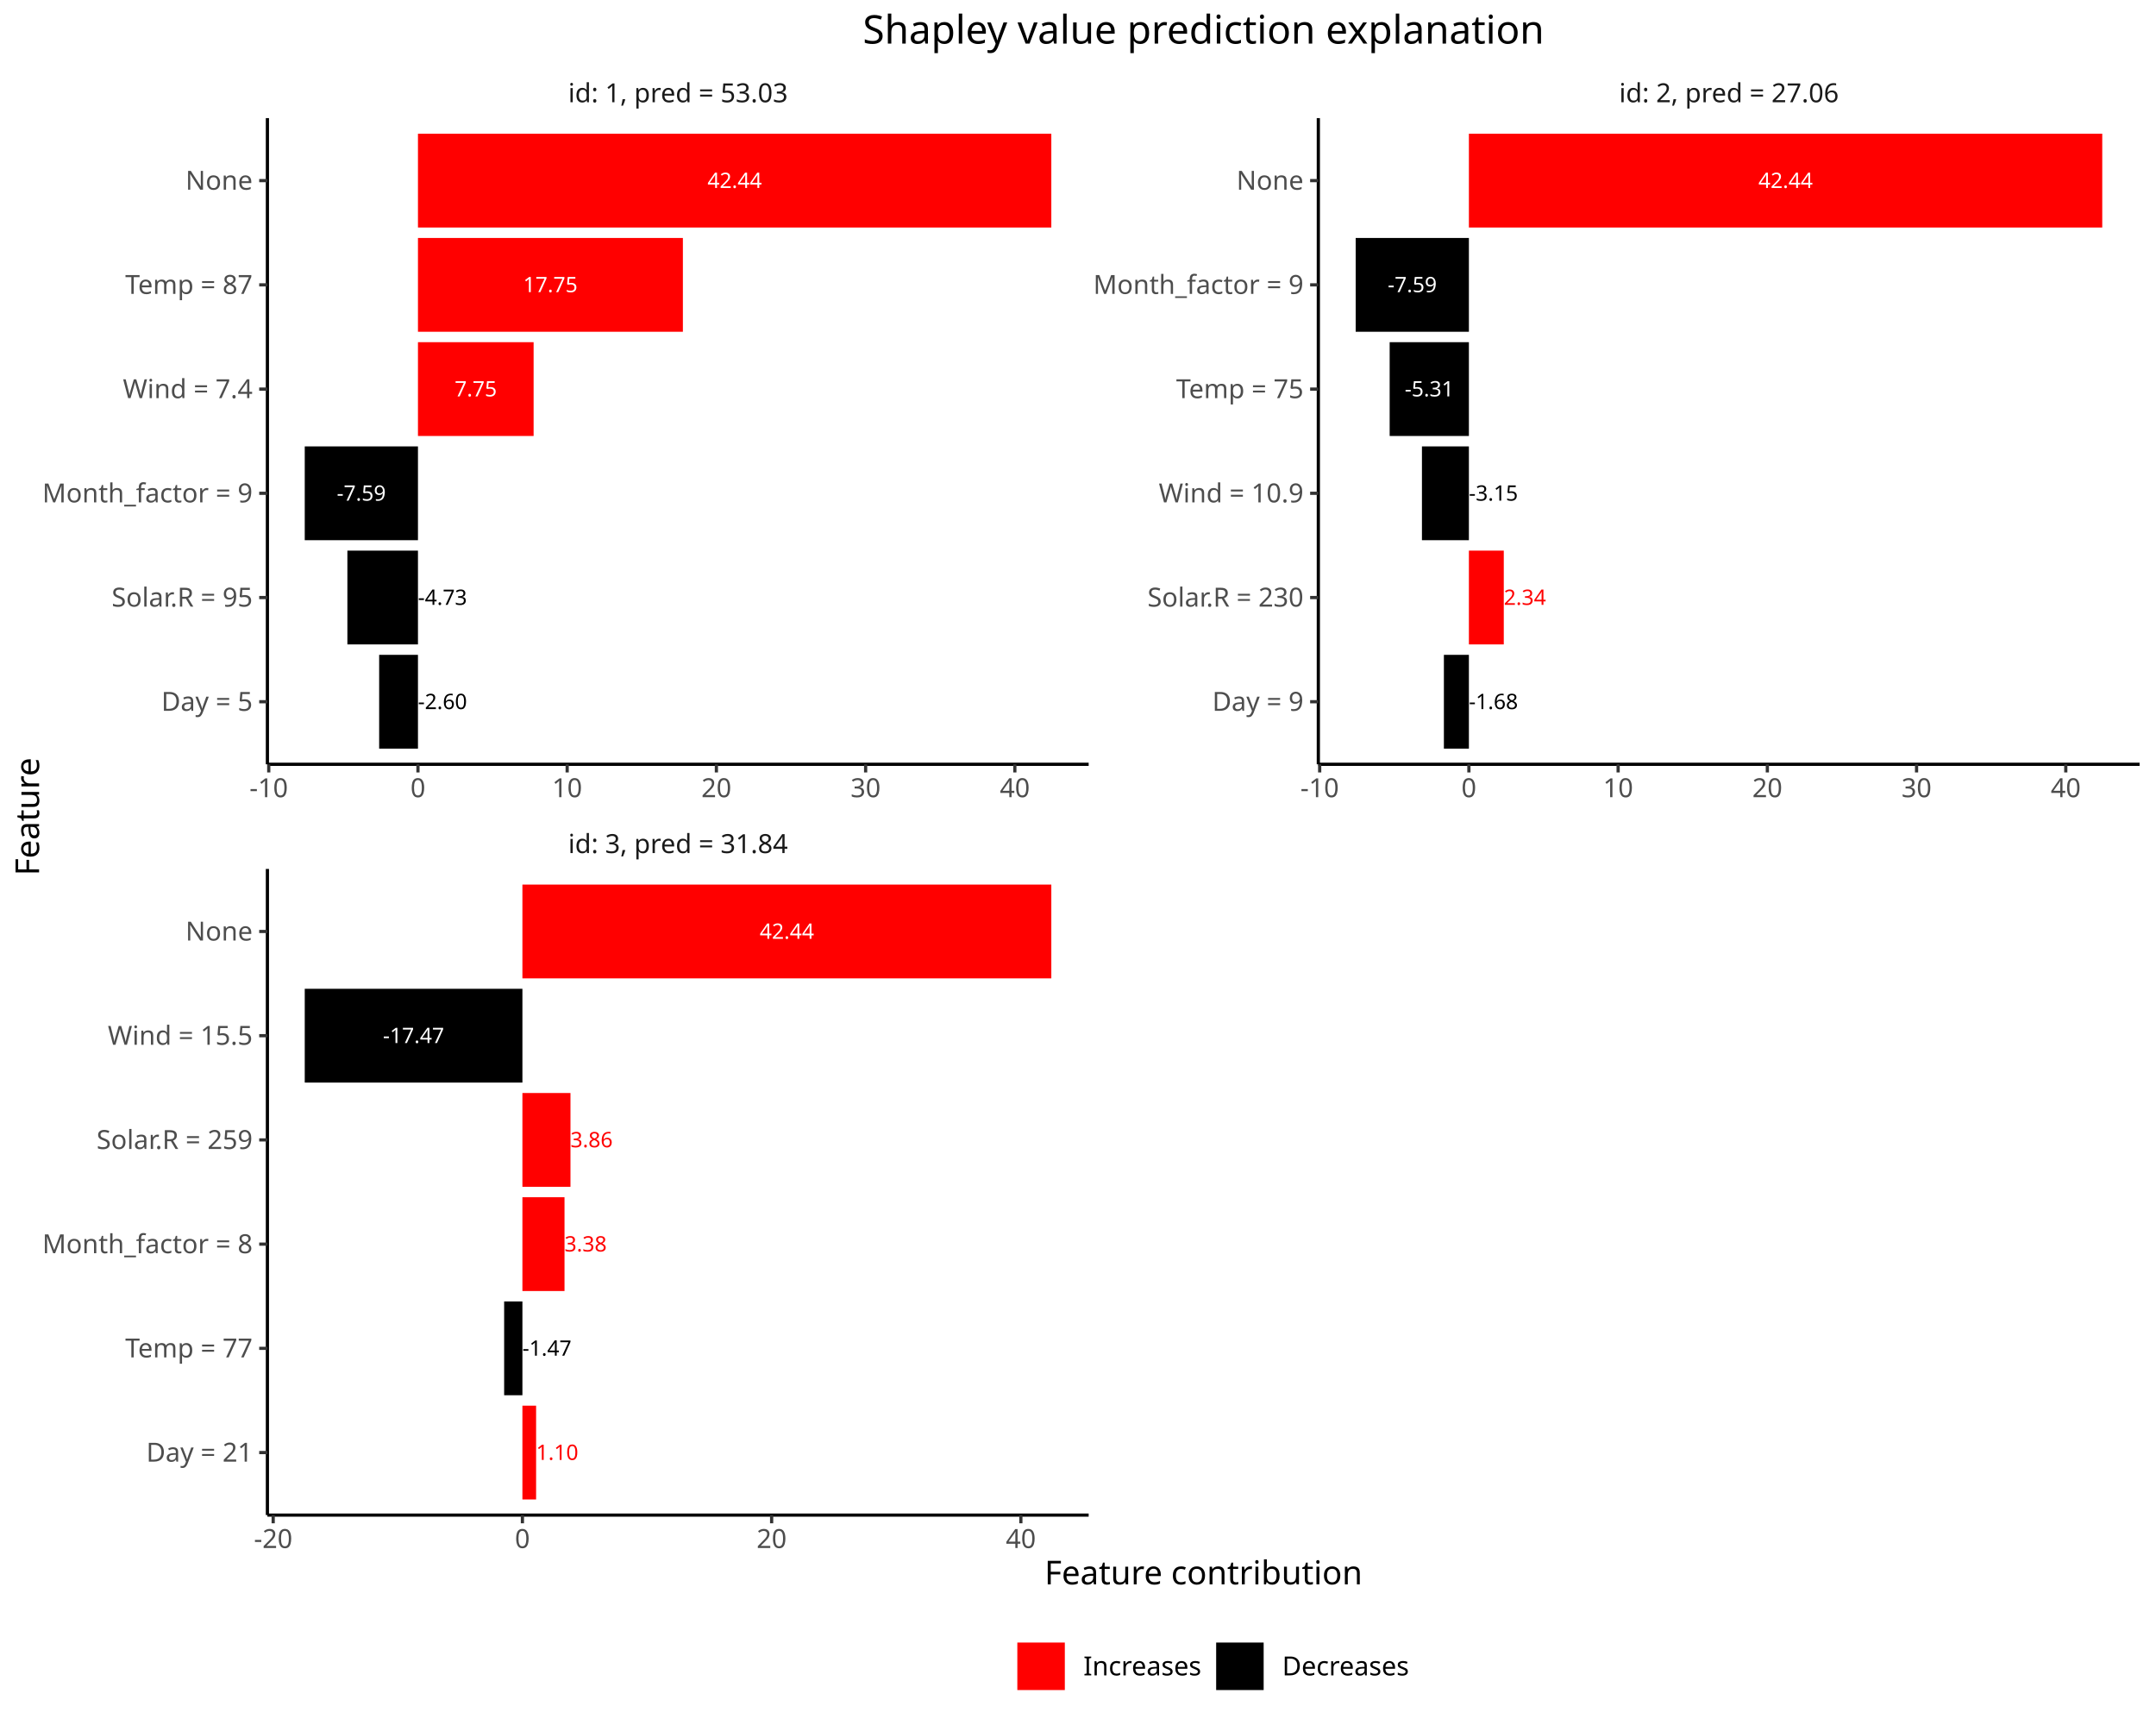
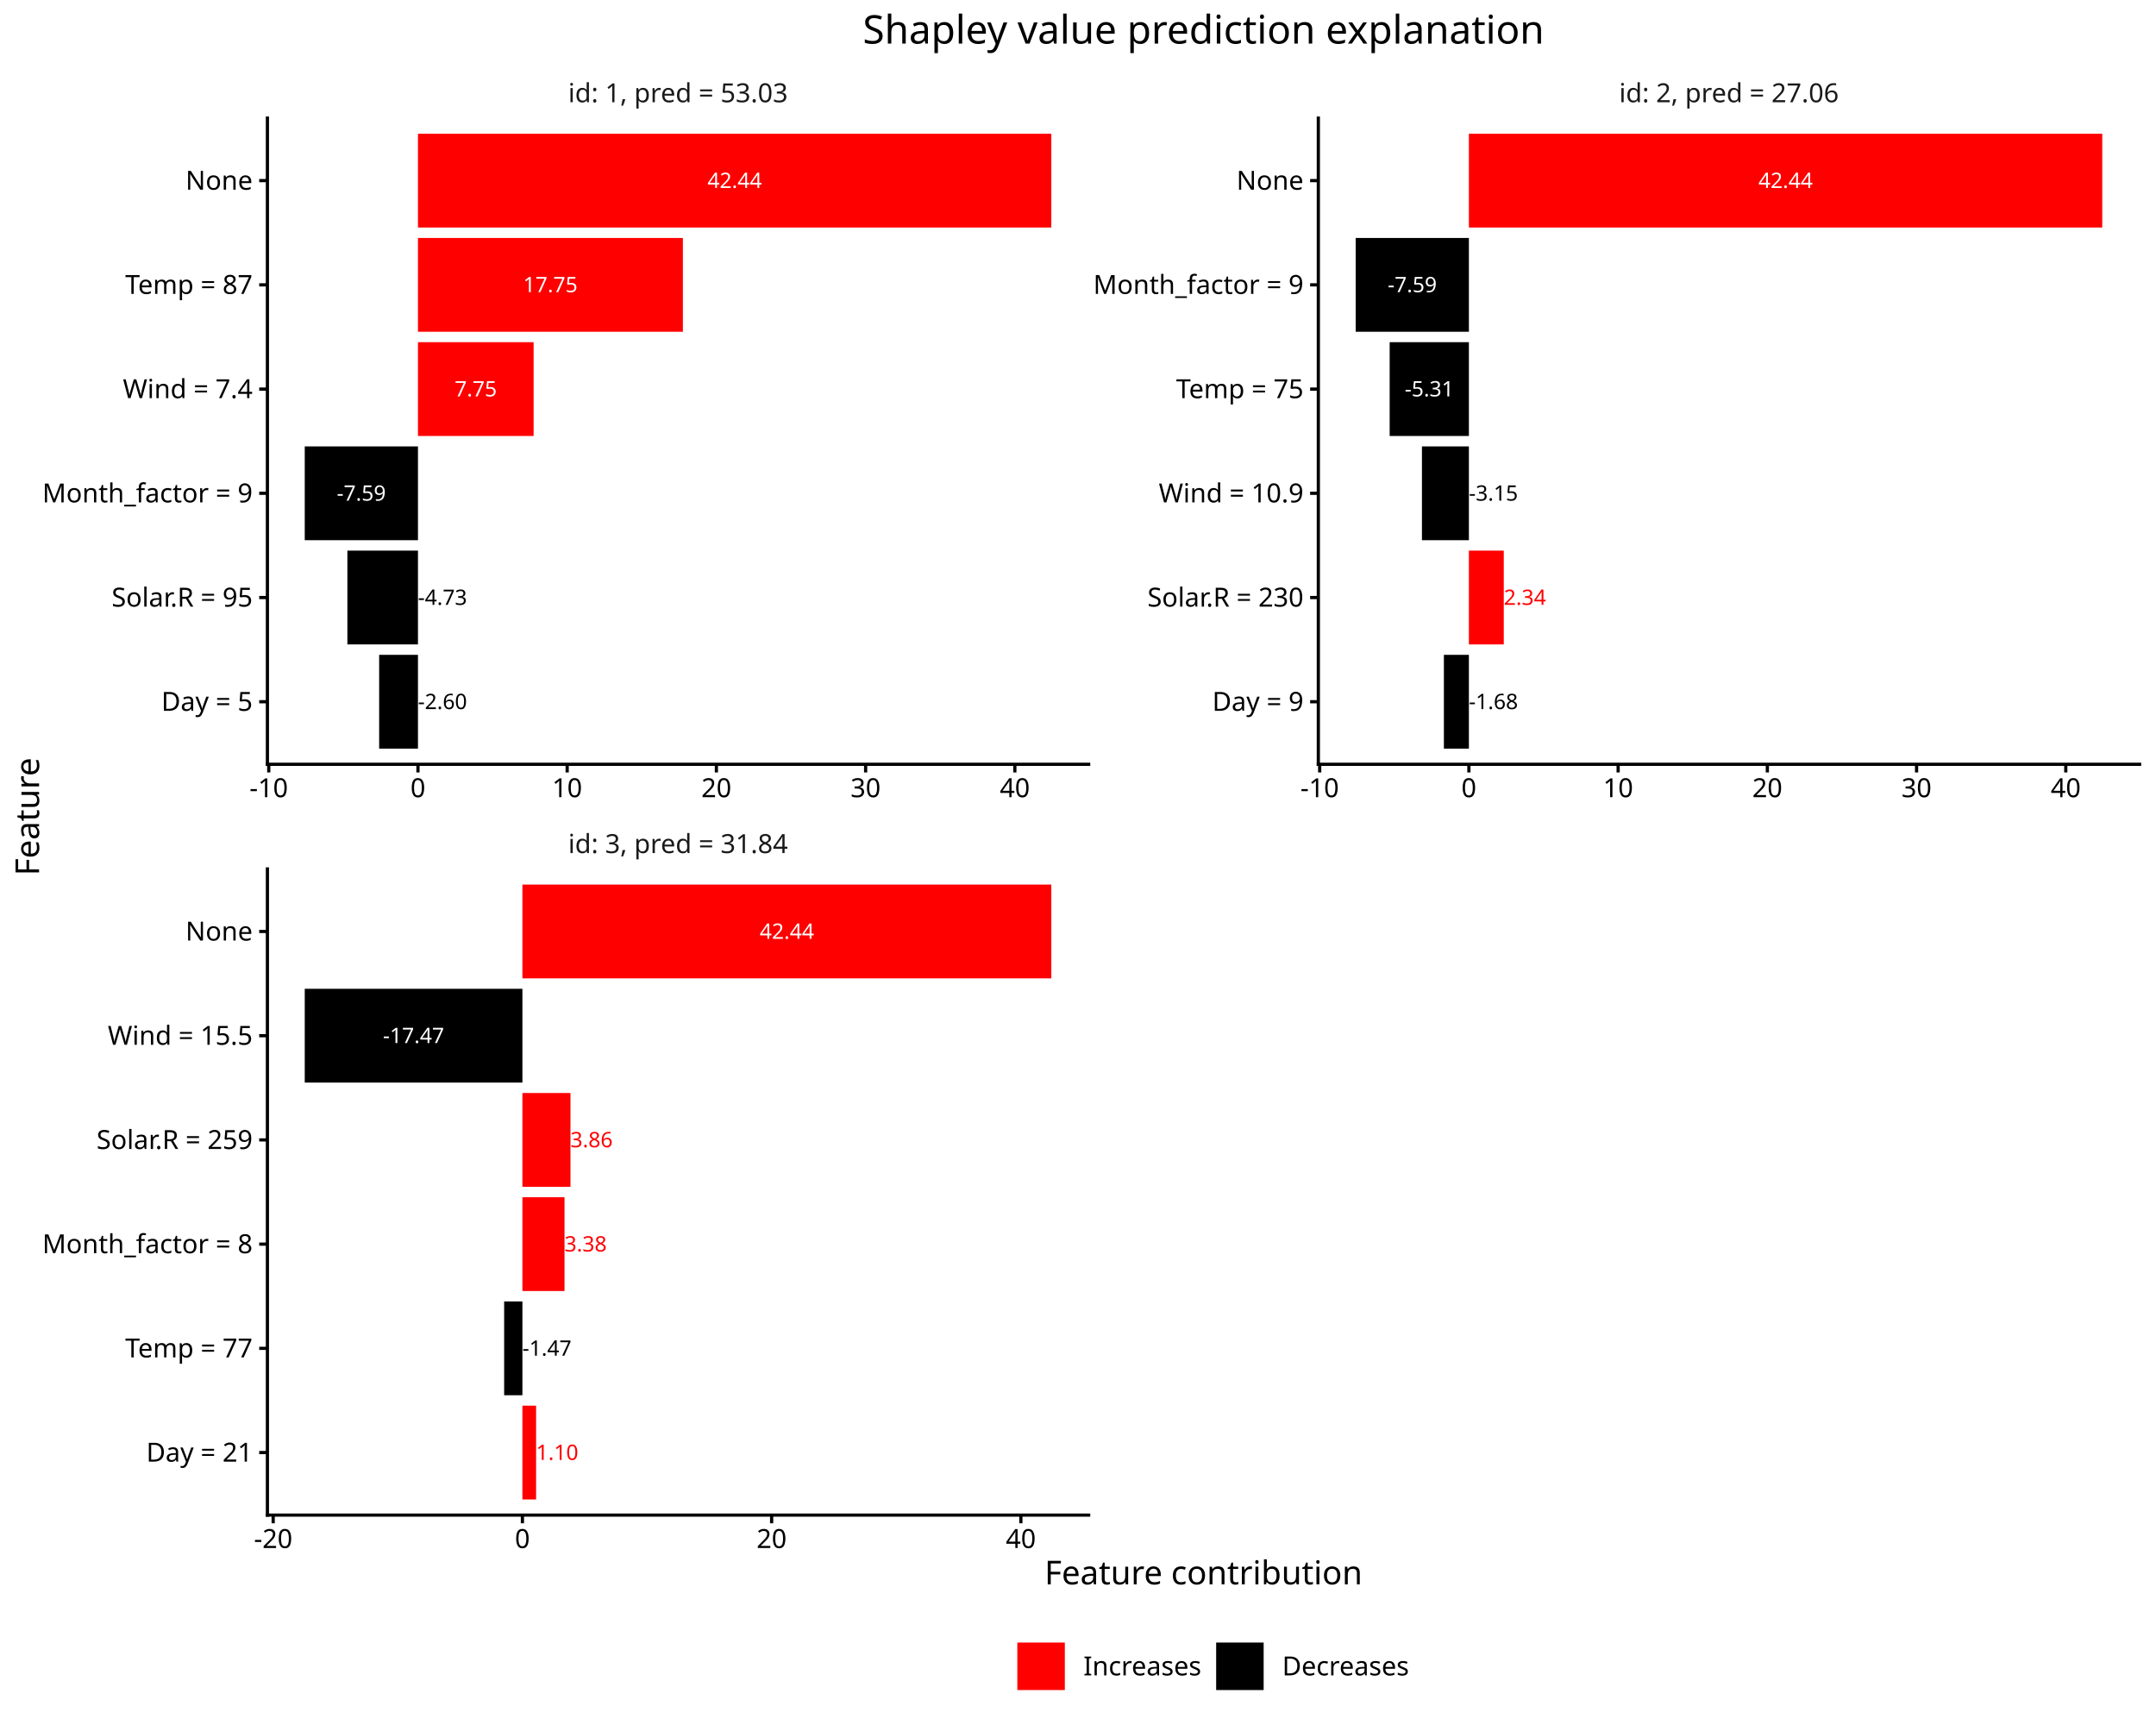
<svg xmlns="http://www.w3.org/2000/svg" class="svglite" data-engine-version="2.0" width="720.00pt" height="576.00pt" viewBox="0 0 720.00 576.00">
  <defs>
    <style type="text/css">
    .svglite line, .svglite polyline, .svglite polygon, .svglite path, .svglite rect, .svglite circle {
      fill: none;
      stroke: #000000;
      stroke-linecap: round;
      stroke-linejoin: round;
      stroke-miterlimit: 10.00;
    }
  </style>
  </defs>
  <rect width="100%" height="100%" style="stroke: none; fill: #FFFFFF;" />
  <defs>
    <clipPath id="cpMC4wMHw3MjAuMDB8MC4wMHw1NzYuMDA=">
      <rect x="0.00" y="0.00" width="720.00" height="576.00" />
    </clipPath>
  </defs>
  <g clip-path="url(#cpMC4wMHw3MjAuMDB8MC4wMHw1NzYuMDA=)">
    <rect x="0.00" y="0.00" width="720.00" height="576.00" style="stroke-width: 1.07; stroke: #FFFFFF; fill: #FFFFFF;" />
  </g>
  <defs>
    <clipPath id="cpODkuMzB8MzYzLjU2fDM5LjQzfDI1NS4yMA==">
      <rect x="89.30" y="39.43" width="274.26" height="215.77" />
    </clipPath>
  </defs>
  <g clip-path="url(#cpODkuMzB8MzYzLjU2fDM5LjQzfDI1NS4yMA==)">
    <rect x="89.30" y="39.43" width="274.26" height="215.77" style="stroke-width: 1.07; stroke: none; fill: #FFFFFF;" />
    <rect x="139.58" y="44.65" width="211.51" height="31.32" style="stroke-width: 1.07; stroke: none; stroke-linecap: butt; stroke-linejoin: miter; fill: #FF0000;" />
    <rect x="126.62" y="218.66" width="12.96" height="31.32" style="stroke-width: 1.07; stroke: none; stroke-linecap: butt; stroke-linejoin: miter; fill: #000000;" />
    <rect x="116.01" y="183.86" width="23.57" height="31.32" style="stroke-width: 1.07; stroke: none; stroke-linecap: butt; stroke-linejoin: miter; fill: #000000;" />
    <rect x="101.77" y="149.06" width="37.81" height="31.32" style="stroke-width: 1.07; stroke: none; stroke-linecap: butt; stroke-linejoin: miter; fill: #000000;" />
    <rect x="139.58" y="114.26" width="38.62" height="31.32" style="stroke-width: 1.07; stroke: none; stroke-linecap: butt; stroke-linejoin: miter; fill: #FF0000;" />
    <rect x="139.58" y="79.46" width="88.47" height="31.32" style="stroke-width: 1.07; stroke: none; stroke-linecap: butt; stroke-linejoin: miter; fill: #FF0000;" />
    <text x="245.34" y="62.76" text-anchor="middle" style="font-size: 7.11px; fill: #FFFFFF; font-family: sans;" textLength="17.80px" lengthAdjust="spacingAndGlyphs">42.44</text>
    <text x="139.58" y="236.77" style="font-size: 7.11px; font-family: sans;" textLength="16.21px" lengthAdjust="spacingAndGlyphs">-2.60</text>
    <text x="139.58" y="201.97" style="font-size: 7.11px; font-family: sans;" textLength="16.21px" lengthAdjust="spacingAndGlyphs">-4.73</text>
    <text x="120.67" y="167.17" text-anchor="middle" style="font-size: 7.11px; fill: #FFFFFF; font-family: sans;" textLength="16.21px" lengthAdjust="spacingAndGlyphs">-7.59</text>
    <text x="158.89" y="132.36" text-anchor="middle" style="font-size: 7.11px; fill: #FFFFFF; font-family: sans;" textLength="15.82px" lengthAdjust="spacingAndGlyphs"> 7.75</text>
    <text x="183.81" y="97.56" text-anchor="middle" style="font-size: 7.11px; fill: #FFFFFF; font-family: sans;" textLength="17.80px" lengthAdjust="spacingAndGlyphs">17.75</text>
  </g>
  <g clip-path="url(#cpMC4wMHw3MjAuMDB8MC4wMHw1NzYuMDA=)">
</g>
  <defs>
    <clipPath id="cpODkuMzB8MzYzLjU2fDI5MC4xNXw1MDUuOTE=">
      <rect x="89.30" y="290.15" width="274.26" height="215.77" />
    </clipPath>
  </defs>
  <g clip-path="url(#cpODkuMzB8MzYzLjU2fDI5MC4xNXw1MDUuOTE=)">
    <rect x="89.30" y="290.15" width="274.26" height="215.77" style="stroke-width: 1.07; stroke: none; fill: #FFFFFF;" />
    <rect x="174.46" y="295.37" width="176.63" height="31.32" style="stroke-width: 1.07; stroke: none; stroke-linecap: butt; stroke-linejoin: miter; fill: #FF0000;" />
    <rect x="174.46" y="469.37" width="4.57" height="31.32" style="stroke-width: 1.07; stroke: none; stroke-linecap: butt; stroke-linejoin: miter; fill: #FF0000;" />
    <rect x="168.36" y="434.57" width="6.10" height="31.32" style="stroke-width: 1.07; stroke: none; stroke-linecap: butt; stroke-linejoin: miter; fill: #000000;" />
    <rect x="174.46" y="399.77" width="14.06" height="31.32" style="stroke-width: 1.07; stroke: none; stroke-linecap: butt; stroke-linejoin: miter; fill: #FF0000;" />
    <rect x="174.46" y="364.97" width="16.05" height="31.32" style="stroke-width: 1.07; stroke: none; stroke-linecap: butt; stroke-linejoin: miter; fill: #FF0000;" />
    <rect x="101.77" y="330.17" width="72.69" height="31.32" style="stroke-width: 1.07; stroke: none; stroke-linecap: butt; stroke-linejoin: miter; fill: #000000;" />
    <text x="262.78" y="313.47" text-anchor="middle" style="font-size: 7.11px; fill: #FFFFFF; font-family: sans;" textLength="19.78px" lengthAdjust="spacingAndGlyphs"> 42.44</text>
    <text x="179.03" y="487.48" style="font-size: 7.11px; fill: #FF0000; font-family: sans;" textLength="17.80px" lengthAdjust="spacingAndGlyphs">  1.10</text>
    <text x="174.46" y="452.68" style="font-size: 7.11px; font-family: sans;" textLength="18.19px" lengthAdjust="spacingAndGlyphs"> -1.47</text>
    <text x="188.52" y="417.88" style="font-size: 7.11px; fill: #FF0000; font-family: sans;" textLength="17.80px" lengthAdjust="spacingAndGlyphs">  3.38</text>
    <text x="190.51" y="383.08" style="font-size: 7.11px; fill: #FF0000; font-family: sans;" textLength="17.80px" lengthAdjust="spacingAndGlyphs">  3.86</text>
    <text x="138.11" y="348.28" text-anchor="middle" style="font-size: 7.11px; fill: #FFFFFF; font-family: sans;" textLength="20.17px" lengthAdjust="spacingAndGlyphs">-17.47</text>
  </g>
  <g clip-path="url(#cpMC4wMHw3MjAuMDB8MC4wMHw1NzYuMDA=)">
</g>
  <defs>
    <clipPath id="cpNDQwLjI2fDcxNC41MnwzOS40M3wyNTUuMjA=">
      <rect x="440.26" y="39.43" width="274.26" height="215.77" />
    </clipPath>
  </defs>
  <g clip-path="url(#cpNDQwLjI2fDcxNC41MnwzOS40M3wyNTUuMjA=)">
    <rect x="440.26" y="39.43" width="274.26" height="215.77" style="stroke-width: 1.07; stroke: none; fill: #FFFFFF;" />
    <rect x="490.54" y="44.65" width="211.51" height="31.32" style="stroke-width: 1.07; stroke: none; stroke-linecap: butt; stroke-linejoin: miter; fill: #FF0000;" />
    <rect x="482.19" y="218.66" width="8.35" height="31.32" style="stroke-width: 1.07; stroke: none; stroke-linecap: butt; stroke-linejoin: miter; fill: #000000;" />
    <rect x="490.54" y="183.86" width="11.65" height="31.32" style="stroke-width: 1.07; stroke: none; stroke-linecap: butt; stroke-linejoin: miter; fill: #FF0000;" />
    <rect x="474.86" y="149.06" width="15.68" height="31.32" style="stroke-width: 1.07; stroke: none; stroke-linecap: butt; stroke-linejoin: miter; fill: #000000;" />
    <rect x="464.08" y="114.26" width="26.46" height="31.32" style="stroke-width: 1.07; stroke: none; stroke-linecap: butt; stroke-linejoin: miter; fill: #000000;" />
    <rect x="452.73" y="79.46" width="37.81" height="31.32" style="stroke-width: 1.07; stroke: none; stroke-linecap: butt; stroke-linejoin: miter; fill: #000000;" />
    <text x="596.30" y="62.76" text-anchor="middle" style="font-size: 7.11px; fill: #FFFFFF; font-family: sans;" textLength="17.80px" lengthAdjust="spacingAndGlyphs">42.44</text>
    <text x="490.54" y="236.77" style="font-size: 7.11px; font-family: sans;" textLength="16.21px" lengthAdjust="spacingAndGlyphs">-1.68</text>
    <text x="502.20" y="201.97" style="font-size: 7.11px; fill: #FF0000; font-family: sans;" textLength="15.82px" lengthAdjust="spacingAndGlyphs"> 2.34</text>
    <text x="490.54" y="167.17" style="font-size: 7.11px; font-family: sans;" textLength="16.21px" lengthAdjust="spacingAndGlyphs">-3.15</text>
    <text x="477.31" y="132.36" text-anchor="middle" style="font-size: 7.11px; fill: #FFFFFF; font-family: sans;" textLength="16.21px" lengthAdjust="spacingAndGlyphs">-5.31</text>
    <text x="471.64" y="97.56" text-anchor="middle" style="font-size: 7.11px; fill: #FFFFFF; font-family: sans;" textLength="16.21px" lengthAdjust="spacingAndGlyphs">-7.59</text>
  </g>
  <g clip-path="url(#cpMC4wMHw3MjAuMDB8MC4wMHw1NzYuMDA=)">
</g>
  <defs>
-     <clipPath id="cpNDQwLjI2fDcxNC41MnwyOTAuMTV8NTA1Ljkx">
-       <rect x="440.26" y="290.15" width="274.26" height="215.77" />
-     </clipPath>
-   </defs>
-   <g clip-path="url(#cpNDQwLjI2fDcxNC41MnwyOTAuMTV8NTA1Ljkx)">
- </g>
-   <g clip-path="url(#cpMC4wMHw3MjAuMDB8MC4wMHw1NzYuMDA=)">
- </g>
-   <defs>
    <clipPath id="cpODkuMzB8MzYzLjU2fDI3My41MHwyOTAuMTU=">
      <rect x="89.30" y="273.50" width="274.26" height="16.65" />
    </clipPath>
  </defs>
  <g clip-path="url(#cpODkuMzB8MzYzLjU2fDI3My41MHwyOTAuMTU=)">
    <rect x="89.30" y="273.50" width="274.26" height="16.65" style="stroke-width: 2.13; stroke: #FFFFFF; fill: #FFFFFF;" />
    <text x="226.43" y="284.85" text-anchor="middle" style="font-size: 8.80px; fill: #1A1A1A; font-family: sans;" textLength="71.19px" lengthAdjust="spacingAndGlyphs">id: 3, pred = 31.84</text>
  </g>
  <g clip-path="url(#cpMC4wMHw3MjAuMDB8MC4wMHw1NzYuMDA=)">
</g>
  <defs>
-     <clipPath id="cpNDQwLjI2fDcxNC41MnwyNzMuNTB8MjkwLjE1">
-       <rect x="440.26" y="273.50" width="274.26" height="16.65" />
-     </clipPath>
-   </defs>
-   <g clip-path="url(#cpNDQwLjI2fDcxNC41MnwyNzMuNTB8MjkwLjE1)">
- </g>
-   <g clip-path="url(#cpMC4wMHw3MjAuMDB8MC4wMHw1NzYuMDA=)">
- </g>
-   <defs>
    <clipPath id="cpODkuMzB8MzYzLjU2fDIyLjc4fDM5LjQz">
      <rect x="89.30" y="22.78" width="274.26" height="16.65" />
    </clipPath>
  </defs>
  <g clip-path="url(#cpODkuMzB8MzYzLjU2fDIyLjc4fDM5LjQz)">
    <rect x="89.30" y="22.78" width="274.26" height="16.65" style="stroke-width: 2.13; stroke: #FFFFFF; fill: #FFFFFF;" />
    <text x="226.43" y="34.14" text-anchor="middle" style="font-size: 8.80px; fill: #1A1A1A; font-family: sans;" textLength="71.19px" lengthAdjust="spacingAndGlyphs">id: 1, pred = 53.03</text>
  </g>
  <g clip-path="url(#cpMC4wMHw3MjAuMDB8MC4wMHw1NzYuMDA=)">
</g>
  <defs>
    <clipPath id="cpNDQwLjI2fDcxNC41MnwyMi43OHwzOS40Mw==">
      <rect x="440.26" y="22.78" width="274.26" height="16.65" />
    </clipPath>
  </defs>
  <g clip-path="url(#cpNDQwLjI2fDcxNC41MnwyMi43OHwzOS40Mw==)">
    <rect x="440.26" y="22.78" width="274.26" height="16.65" style="stroke-width: 2.13; stroke: #FFFFFF; fill: #FFFFFF;" />
    <text x="577.39" y="34.14" text-anchor="middle" style="font-size: 8.80px; fill: #1A1A1A; font-family: sans;" textLength="71.19px" lengthAdjust="spacingAndGlyphs">id: 2, pred = 27.06</text>
  </g>
  <g clip-path="url(#cpMC4wMHw3MjAuMDB8MC4wMHw1NzYuMDA=)">
-     <polyline points="89.30,505.91 363.56,505.91 " style="stroke-width: 1.07; stroke-linecap: butt;" />
-     <polyline points="91.23,508.65 91.23,505.91 " style="stroke-width: 1.07; stroke: #333333; stroke-linecap: butt;" />
-     <polyline points="174.46,508.65 174.46,505.91 " style="stroke-width: 1.07; stroke: #333333; stroke-linecap: butt;" />
-     <polyline points="257.69,508.65 257.69,505.91 " style="stroke-width: 1.07; stroke: #333333; stroke-linecap: butt;" />
-     <polyline points="340.92,508.65 340.92,505.91 " style="stroke-width: 1.07; stroke: #333333; stroke-linecap: butt;" />
-     <text x="91.23" y="516.90" text-anchor="middle" style="font-size: 8.80px; fill: #4D4D4D; font-family: sans;" textLength="12.72px" lengthAdjust="spacingAndGlyphs">-20</text>
-     <text x="174.46" y="516.90" text-anchor="middle" style="font-size: 8.80px; fill: #4D4D4D; font-family: sans;" textLength="4.89px" lengthAdjust="spacingAndGlyphs">0</text>
-     <text x="257.69" y="516.90" text-anchor="middle" style="font-size: 8.80px; fill: #4D4D4D; font-family: sans;" textLength="9.79px" lengthAdjust="spacingAndGlyphs">20</text>
-     <text x="340.92" y="516.90" text-anchor="middle" style="font-size: 8.80px; fill: #4D4D4D; font-family: sans;" textLength="9.79px" lengthAdjust="spacingAndGlyphs">40</text>
-     <polyline points="89.30,255.20 363.56,255.20 " style="stroke-width: 1.07; stroke-linecap: butt;" />
-     <polyline points="89.75,257.94 89.75,255.20 " style="stroke-width: 1.07; stroke: #333333; stroke-linecap: butt;" />
-     <polyline points="139.58,257.94 139.58,255.20 " style="stroke-width: 1.07; stroke: #333333; stroke-linecap: butt;" />
-     <polyline points="189.41,257.94 189.41,255.20 " style="stroke-width: 1.07; stroke: #333333; stroke-linecap: butt;" />
-     <polyline points="239.24,257.94 239.24,255.20 " style="stroke-width: 1.07; stroke: #333333; stroke-linecap: butt;" />
-     <polyline points="289.08,257.94 289.08,255.20 " style="stroke-width: 1.07; stroke: #333333; stroke-linecap: butt;" />
-     <polyline points="338.91,257.94 338.91,255.20 " style="stroke-width: 1.07; stroke: #333333; stroke-linecap: butt;" />
-     <text x="89.75" y="266.19" text-anchor="middle" style="font-size: 8.80px; fill: #4D4D4D; font-family: sans;" textLength="12.72px" lengthAdjust="spacingAndGlyphs">-10</text>
-     <text x="139.58" y="266.19" text-anchor="middle" style="font-size: 8.80px; fill: #4D4D4D; font-family: sans;" textLength="4.89px" lengthAdjust="spacingAndGlyphs">0</text>
-     <text x="189.41" y="266.19" text-anchor="middle" style="font-size: 8.80px; fill: #4D4D4D; font-family: sans;" textLength="9.79px" lengthAdjust="spacingAndGlyphs">10</text>
-     <text x="239.24" y="266.19" text-anchor="middle" style="font-size: 8.80px; fill: #4D4D4D; font-family: sans;" textLength="9.79px" lengthAdjust="spacingAndGlyphs">20</text>
-     <text x="289.08" y="266.19" text-anchor="middle" style="font-size: 8.80px; fill: #4D4D4D; font-family: sans;" textLength="9.79px" lengthAdjust="spacingAndGlyphs">30</text>
-     <text x="338.91" y="266.19" text-anchor="middle" style="font-size: 8.80px; fill: #4D4D4D; font-family: sans;" textLength="9.79px" lengthAdjust="spacingAndGlyphs">40</text>
-     <polyline points="440.26,255.20 714.52,255.20 " style="stroke-width: 1.07; stroke-linecap: butt;" />
-     <polyline points="440.71,257.94 440.71,255.20 " style="stroke-width: 1.07; stroke: #333333; stroke-linecap: butt;" />
-     <polyline points="490.54,257.94 490.54,255.20 " style="stroke-width: 1.07; stroke: #333333; stroke-linecap: butt;" />
-     <polyline points="540.38,257.94 540.38,255.20 " style="stroke-width: 1.07; stroke: #333333; stroke-linecap: butt;" />
-     <polyline points="590.21,257.94 590.21,255.20 " style="stroke-width: 1.07; stroke: #333333; stroke-linecap: butt;" />
-     <polyline points="640.04,257.94 640.04,255.20 " style="stroke-width: 1.07; stroke: #333333; stroke-linecap: butt;" />
-     <polyline points="689.87,257.94 689.87,255.20 " style="stroke-width: 1.07; stroke: #333333; stroke-linecap: butt;" />
-     <text x="440.71" y="266.19" text-anchor="middle" style="font-size: 8.80px; fill: #4D4D4D; font-family: sans;" textLength="12.72px" lengthAdjust="spacingAndGlyphs">-10</text>
-     <text x="490.54" y="266.19" text-anchor="middle" style="font-size: 8.80px; fill: #4D4D4D; font-family: sans;" textLength="4.89px" lengthAdjust="spacingAndGlyphs">0</text>
-     <text x="540.38" y="266.19" text-anchor="middle" style="font-size: 8.80px; fill: #4D4D4D; font-family: sans;" textLength="9.79px" lengthAdjust="spacingAndGlyphs">10</text>
-     <text x="590.21" y="266.19" text-anchor="middle" style="font-size: 8.80px; fill: #4D4D4D; font-family: sans;" textLength="9.79px" lengthAdjust="spacingAndGlyphs">20</text>
-     <text x="640.04" y="266.19" text-anchor="middle" style="font-size: 8.80px; fill: #4D4D4D; font-family: sans;" textLength="9.79px" lengthAdjust="spacingAndGlyphs">30</text>
-     <text x="689.87" y="266.19" text-anchor="middle" style="font-size: 8.80px; fill: #4D4D4D; font-family: sans;" textLength="9.79px" lengthAdjust="spacingAndGlyphs">40</text>
-     <polyline points="440.26,255.20 440.26,39.43 " style="stroke-width: 1.07; stroke-linecap: butt;" />
-     <text x="435.33" y="237.35" text-anchor="end" style="font-size: 8.80px; fill: #4D4D4D; font-family: sans;" textLength="30.58px" lengthAdjust="spacingAndGlyphs">Day = 9</text>
-     <text x="435.33" y="202.55" text-anchor="end" style="font-size: 8.80px; fill: #4D4D4D; font-family: sans;" textLength="54.06px" lengthAdjust="spacingAndGlyphs">Solar.R = 230</text>
-     <text x="435.33" y="167.75" text-anchor="end" style="font-size: 8.80px; fill: #4D4D4D; font-family: sans;" textLength="47.21px" lengthAdjust="spacingAndGlyphs">Wind = 10.9</text>
-     <text x="435.33" y="132.95" text-anchor="end" style="font-size: 8.80px; fill: #4D4D4D; font-family: sans;" textLength="42.32px" lengthAdjust="spacingAndGlyphs">Temp = 75</text>
-     <text x="435.33" y="98.14" text-anchor="end" style="font-size: 8.80px; fill: #4D4D4D; font-family: sans;" textLength="66.30px" lengthAdjust="spacingAndGlyphs">Month_factor = 9</text>
-     <text x="435.33" y="63.34" text-anchor="end" style="font-size: 8.80px; fill: #4D4D4D; font-family: sans;" textLength="21.04px" lengthAdjust="spacingAndGlyphs">None</text>
-     <polyline points="437.52,234.32 440.26,234.32 " style="stroke-width: 1.07; stroke: #333333; stroke-linecap: butt;" />
-     <polyline points="437.52,199.52 440.26,199.52 " style="stroke-width: 1.07; stroke: #333333; stroke-linecap: butt;" />
-     <polyline points="437.52,164.72 440.26,164.72 " style="stroke-width: 1.07; stroke: #333333; stroke-linecap: butt;" />
-     <polyline points="437.52,129.92 440.26,129.92 " style="stroke-width: 1.07; stroke: #333333; stroke-linecap: butt;" />
-     <polyline points="437.52,95.12 440.26,95.12 " style="stroke-width: 1.07; stroke: #333333; stroke-linecap: butt;" />
-     <polyline points="437.52,60.31 440.26,60.31 " style="stroke-width: 1.07; stroke: #333333; stroke-linecap: butt;" />
-     <polyline points="89.30,255.20 89.30,39.43 " style="stroke-width: 1.07; stroke-linecap: butt;" />
-     <text x="84.37" y="237.35" text-anchor="end" style="font-size: 8.80px; fill: #4D4D4D; font-family: sans;" textLength="30.58px" lengthAdjust="spacingAndGlyphs">Day = 5</text>
-     <text x="84.37" y="202.55" text-anchor="end" style="font-size: 8.80px; fill: #4D4D4D; font-family: sans;" textLength="49.17px" lengthAdjust="spacingAndGlyphs">Solar.R = 95</text>
-     <text x="84.37" y="167.75" text-anchor="end" style="font-size: 8.80px; fill: #4D4D4D; font-family: sans;" textLength="66.30px" lengthAdjust="spacingAndGlyphs">Month_factor = 9</text>
-     <text x="84.37" y="132.95" text-anchor="end" style="font-size: 8.80px; fill: #4D4D4D; font-family: sans;" textLength="42.31px" lengthAdjust="spacingAndGlyphs">Wind = 7.4</text>
-     <text x="84.37" y="98.14" text-anchor="end" style="font-size: 8.80px; fill: #4D4D4D; font-family: sans;" textLength="42.32px" lengthAdjust="spacingAndGlyphs">Temp = 87</text>
-     <text x="84.37" y="63.34" text-anchor="end" style="font-size: 8.80px; fill: #4D4D4D; font-family: sans;" textLength="21.04px" lengthAdjust="spacingAndGlyphs">None</text>
-     <polyline points="86.56,234.32 89.30,234.32 " style="stroke-width: 1.07; stroke: #333333; stroke-linecap: butt;" />
-     <polyline points="86.56,199.52 89.30,199.52 " style="stroke-width: 1.07; stroke: #333333; stroke-linecap: butt;" />
-     <polyline points="86.56,164.72 89.30,164.72 " style="stroke-width: 1.07; stroke: #333333; stroke-linecap: butt;" />
-     <polyline points="86.56,129.92 89.30,129.92 " style="stroke-width: 1.07; stroke: #333333; stroke-linecap: butt;" />
-     <polyline points="86.56,95.12 89.30,95.12 " style="stroke-width: 1.07; stroke: #333333; stroke-linecap: butt;" />
-     <polyline points="86.56,60.31 89.30,60.31 " style="stroke-width: 1.07; stroke: #333333; stroke-linecap: butt;" />
-     <polyline points="89.30,505.91 89.30,290.15 " style="stroke-width: 1.07; stroke-linecap: butt;" />
-     <text x="84.37" y="488.06" text-anchor="end" style="font-size: 8.80px; fill: #4D4D4D; font-family: sans;" textLength="35.48px" lengthAdjust="spacingAndGlyphs">Day = 21</text>
-     <text x="84.37" y="453.26" text-anchor="end" style="font-size: 8.80px; fill: #4D4D4D; font-family: sans;" textLength="42.32px" lengthAdjust="spacingAndGlyphs">Temp = 77</text>
-     <text x="84.37" y="418.46" text-anchor="end" style="font-size: 8.80px; fill: #4D4D4D; font-family: sans;" textLength="66.30px" lengthAdjust="spacingAndGlyphs">Month_factor = 8</text>
-     <text x="84.37" y="383.66" text-anchor="end" style="font-size: 8.80px; fill: #4D4D4D; font-family: sans;" textLength="54.06px" lengthAdjust="spacingAndGlyphs">Solar.R = 259</text>
-     <text x="84.37" y="348.86" text-anchor="end" style="font-size: 8.80px; fill: #4D4D4D; font-family: sans;" textLength="47.21px" lengthAdjust="spacingAndGlyphs">Wind = 15.5</text>
-     <text x="84.37" y="314.06" text-anchor="end" style="font-size: 8.80px; fill: #4D4D4D; font-family: sans;" textLength="21.04px" lengthAdjust="spacingAndGlyphs">None</text>
-     <polyline points="86.56,485.03 89.30,485.03 " style="stroke-width: 1.07; stroke: #333333; stroke-linecap: butt;" />
-     <polyline points="86.56,450.23 89.30,450.23 " style="stroke-width: 1.07; stroke: #333333; stroke-linecap: butt;" />
-     <polyline points="86.56,415.43 89.30,415.43 " style="stroke-width: 1.07; stroke: #333333; stroke-linecap: butt;" />
-     <polyline points="86.56,380.63 89.30,380.63 " style="stroke-width: 1.07; stroke: #333333; stroke-linecap: butt;" />
-     <polyline points="86.56,345.83 89.30,345.83 " style="stroke-width: 1.07; stroke: #333333; stroke-linecap: butt;" />
-     <polyline points="86.56,311.03 89.30,311.03 " style="stroke-width: 1.07; stroke: #333333; stroke-linecap: butt;" />
+     <polyline points="89.30,505.91 363.56,505.91 " style="stroke-width: 1.07; stroke-linecap: square;" />
+     <polyline points="91.23,508.65 91.23,505.91 " style="stroke-width: 1.07; stroke-linecap: butt;" />
+     <polyline points="174.46,508.65 174.46,505.91 " style="stroke-width: 1.07; stroke-linecap: butt;" />
+     <polyline points="257.69,508.65 257.69,505.91 " style="stroke-width: 1.07; stroke-linecap: butt;" />
+     <polyline points="340.92,508.65 340.92,505.91 " style="stroke-width: 1.07; stroke-linecap: butt;" />
+     <text x="91.23" y="516.90" text-anchor="middle" style="font-size: 8.80px; font-family: sans;" textLength="12.72px" lengthAdjust="spacingAndGlyphs">-20</text>
+     <text x="174.46" y="516.90" text-anchor="middle" style="font-size: 8.80px; font-family: sans;" textLength="4.89px" lengthAdjust="spacingAndGlyphs">0</text>
+     <text x="257.69" y="516.90" text-anchor="middle" style="font-size: 8.80px; font-family: sans;" textLength="9.79px" lengthAdjust="spacingAndGlyphs">20</text>
+     <text x="340.92" y="516.90" text-anchor="middle" style="font-size: 8.80px; font-family: sans;" textLength="9.79px" lengthAdjust="spacingAndGlyphs">40</text>
+     <polyline points="89.30,255.20 363.56,255.20 " style="stroke-width: 1.07; stroke-linecap: square;" />
+     <polyline points="89.75,257.94 89.75,255.20 " style="stroke-width: 1.07; stroke-linecap: butt;" />
+     <polyline points="139.58,257.94 139.58,255.20 " style="stroke-width: 1.07; stroke-linecap: butt;" />
+     <polyline points="189.41,257.94 189.41,255.20 " style="stroke-width: 1.07; stroke-linecap: butt;" />
+     <polyline points="239.24,257.94 239.24,255.20 " style="stroke-width: 1.07; stroke-linecap: butt;" />
+     <polyline points="289.08,257.94 289.08,255.20 " style="stroke-width: 1.07; stroke-linecap: butt;" />
+     <polyline points="338.91,257.94 338.91,255.20 " style="stroke-width: 1.07; stroke-linecap: butt;" />
+     <text x="89.75" y="266.19" text-anchor="middle" style="font-size: 8.80px; font-family: sans;" textLength="12.72px" lengthAdjust="spacingAndGlyphs">-10</text>
+     <text x="139.58" y="266.19" text-anchor="middle" style="font-size: 8.80px; font-family: sans;" textLength="4.89px" lengthAdjust="spacingAndGlyphs">0</text>
+     <text x="189.41" y="266.19" text-anchor="middle" style="font-size: 8.80px; font-family: sans;" textLength="9.79px" lengthAdjust="spacingAndGlyphs">10</text>
+     <text x="239.24" y="266.19" text-anchor="middle" style="font-size: 8.80px; font-family: sans;" textLength="9.79px" lengthAdjust="spacingAndGlyphs">20</text>
+     <text x="289.08" y="266.19" text-anchor="middle" style="font-size: 8.80px; font-family: sans;" textLength="9.79px" lengthAdjust="spacingAndGlyphs">30</text>
+     <text x="338.91" y="266.19" text-anchor="middle" style="font-size: 8.80px; font-family: sans;" textLength="9.79px" lengthAdjust="spacingAndGlyphs">40</text>
+     <polyline points="440.26,255.20 714.52,255.20 " style="stroke-width: 1.07; stroke-linecap: square;" />
+     <polyline points="440.71,257.94 440.71,255.20 " style="stroke-width: 1.07; stroke-linecap: butt;" />
+     <polyline points="490.54,257.94 490.54,255.20 " style="stroke-width: 1.07; stroke-linecap: butt;" />
+     <polyline points="540.38,257.94 540.38,255.20 " style="stroke-width: 1.07; stroke-linecap: butt;" />
+     <polyline points="590.21,257.94 590.21,255.20 " style="stroke-width: 1.07; stroke-linecap: butt;" />
+     <polyline points="640.04,257.94 640.04,255.20 " style="stroke-width: 1.07; stroke-linecap: butt;" />
+     <polyline points="689.87,257.94 689.87,255.20 " style="stroke-width: 1.07; stroke-linecap: butt;" />
+     <text x="440.71" y="266.19" text-anchor="middle" style="font-size: 8.80px; font-family: sans;" textLength="12.72px" lengthAdjust="spacingAndGlyphs">-10</text>
+     <text x="490.54" y="266.19" text-anchor="middle" style="font-size: 8.80px; font-family: sans;" textLength="4.89px" lengthAdjust="spacingAndGlyphs">0</text>
+     <text x="540.38" y="266.19" text-anchor="middle" style="font-size: 8.80px; font-family: sans;" textLength="9.79px" lengthAdjust="spacingAndGlyphs">10</text>
+     <text x="590.21" y="266.19" text-anchor="middle" style="font-size: 8.80px; font-family: sans;" textLength="9.79px" lengthAdjust="spacingAndGlyphs">20</text>
+     <text x="640.04" y="266.19" text-anchor="middle" style="font-size: 8.80px; font-family: sans;" textLength="9.79px" lengthAdjust="spacingAndGlyphs">30</text>
+     <text x="689.87" y="266.19" text-anchor="middle" style="font-size: 8.80px; font-family: sans;" textLength="9.79px" lengthAdjust="spacingAndGlyphs">40</text>
+     <polyline points="440.26,255.20 440.26,39.43 " style="stroke-width: 1.07; stroke-linecap: square;" />
+     <text x="435.33" y="237.35" text-anchor="end" style="font-size: 8.80px; font-family: sans;" textLength="30.58px" lengthAdjust="spacingAndGlyphs">Day = 9</text>
+     <text x="435.33" y="202.55" text-anchor="end" style="font-size: 8.80px; font-family: sans;" textLength="54.06px" lengthAdjust="spacingAndGlyphs">Solar.R = 230</text>
+     <text x="435.33" y="167.75" text-anchor="end" style="font-size: 8.80px; font-family: sans;" textLength="47.21px" lengthAdjust="spacingAndGlyphs">Wind = 10.9</text>
+     <text x="435.33" y="132.95" text-anchor="end" style="font-size: 8.80px; font-family: sans;" textLength="42.32px" lengthAdjust="spacingAndGlyphs">Temp = 75</text>
+     <text x="435.33" y="98.14" text-anchor="end" style="font-size: 8.80px; font-family: sans;" textLength="66.30px" lengthAdjust="spacingAndGlyphs">Month_factor = 9</text>
+     <text x="435.33" y="63.34" text-anchor="end" style="font-size: 8.80px; font-family: sans;" textLength="21.04px" lengthAdjust="spacingAndGlyphs">None</text>
+     <polyline points="437.52,234.32 440.26,234.32 " style="stroke-width: 1.07; stroke-linecap: butt;" />
+     <polyline points="437.52,199.52 440.26,199.52 " style="stroke-width: 1.07; stroke-linecap: butt;" />
+     <polyline points="437.52,164.72 440.26,164.72 " style="stroke-width: 1.07; stroke-linecap: butt;" />
+     <polyline points="437.52,129.92 440.26,129.92 " style="stroke-width: 1.07; stroke-linecap: butt;" />
+     <polyline points="437.52,95.12 440.26,95.12 " style="stroke-width: 1.07; stroke-linecap: butt;" />
+     <polyline points="437.52,60.31 440.26,60.31 " style="stroke-width: 1.07; stroke-linecap: butt;" />
+     <polyline points="89.30,255.20 89.30,39.43 " style="stroke-width: 1.07; stroke-linecap: square;" />
+     <text x="84.37" y="237.35" text-anchor="end" style="font-size: 8.80px; font-family: sans;" textLength="30.58px" lengthAdjust="spacingAndGlyphs">Day = 5</text>
+     <text x="84.37" y="202.55" text-anchor="end" style="font-size: 8.80px; font-family: sans;" textLength="49.17px" lengthAdjust="spacingAndGlyphs">Solar.R = 95</text>
+     <text x="84.37" y="167.75" text-anchor="end" style="font-size: 8.80px; font-family: sans;" textLength="66.30px" lengthAdjust="spacingAndGlyphs">Month_factor = 9</text>
+     <text x="84.37" y="132.95" text-anchor="end" style="font-size: 8.80px; font-family: sans;" textLength="42.31px" lengthAdjust="spacingAndGlyphs">Wind = 7.4</text>
+     <text x="84.37" y="98.14" text-anchor="end" style="font-size: 8.80px; font-family: sans;" textLength="42.32px" lengthAdjust="spacingAndGlyphs">Temp = 87</text>
+     <text x="84.37" y="63.34" text-anchor="end" style="font-size: 8.80px; font-family: sans;" textLength="21.04px" lengthAdjust="spacingAndGlyphs">None</text>
+     <polyline points="86.56,234.32 89.30,234.32 " style="stroke-width: 1.07; stroke-linecap: butt;" />
+     <polyline points="86.56,199.52 89.30,199.52 " style="stroke-width: 1.07; stroke-linecap: butt;" />
+     <polyline points="86.56,164.72 89.30,164.72 " style="stroke-width: 1.07; stroke-linecap: butt;" />
+     <polyline points="86.56,129.92 89.30,129.92 " style="stroke-width: 1.07; stroke-linecap: butt;" />
+     <polyline points="86.56,95.12 89.30,95.12 " style="stroke-width: 1.07; stroke-linecap: butt;" />
+     <polyline points="86.56,60.31 89.30,60.31 " style="stroke-width: 1.07; stroke-linecap: butt;" />
+     <polyline points="89.30,505.91 89.30,290.15 " style="stroke-width: 1.07; stroke-linecap: square;" />
+     <text x="84.37" y="488.06" text-anchor="end" style="font-size: 8.80px; font-family: sans;" textLength="35.48px" lengthAdjust="spacingAndGlyphs">Day = 21</text>
+     <text x="84.37" y="453.26" text-anchor="end" style="font-size: 8.80px; font-family: sans;" textLength="42.32px" lengthAdjust="spacingAndGlyphs">Temp = 77</text>
+     <text x="84.37" y="418.46" text-anchor="end" style="font-size: 8.80px; font-family: sans;" textLength="66.30px" lengthAdjust="spacingAndGlyphs">Month_factor = 8</text>
+     <text x="84.37" y="383.66" text-anchor="end" style="font-size: 8.80px; font-family: sans;" textLength="54.06px" lengthAdjust="spacingAndGlyphs">Solar.R = 259</text>
+     <text x="84.37" y="348.86" text-anchor="end" style="font-size: 8.80px; font-family: sans;" textLength="47.21px" lengthAdjust="spacingAndGlyphs">Wind = 15.5</text>
+     <text x="84.37" y="314.06" text-anchor="end" style="font-size: 8.80px; font-family: sans;" textLength="21.04px" lengthAdjust="spacingAndGlyphs">None</text>
+     <polyline points="86.56,485.03 89.30,485.03 " style="stroke-width: 1.07; stroke-linecap: butt;" />
+     <polyline points="86.56,450.23 89.30,450.23 " style="stroke-width: 1.07; stroke-linecap: butt;" />
+     <polyline points="86.56,415.43 89.30,415.43 " style="stroke-width: 1.07; stroke-linecap: butt;" />
+     <polyline points="86.56,380.63 89.30,380.63 " style="stroke-width: 1.07; stroke-linecap: butt;" />
+     <polyline points="86.56,345.83 89.30,345.83 " style="stroke-width: 1.07; stroke-linecap: butt;" />
+     <polyline points="86.56,311.03 89.30,311.03 " style="stroke-width: 1.07; stroke-linecap: butt;" />
    <text x="401.91" y="529.04" text-anchor="middle" style="font-size: 11.00px; font-family: sans;" textLength="97.84px" lengthAdjust="spacingAndGlyphs">Feature contribution</text>
    <text transform="translate(13.05,272.67) rotate(-90)" text-anchor="middle" style="font-size: 11.00px; font-family: sans;" textLength="37.91px" lengthAdjust="spacingAndGlyphs">Feature</text>
    <rect x="328.07" y="542.28" width="147.68" height="28.24" style="stroke-width: 1.07; stroke: none; fill: #FFFFFF;" />
    <rect x="339.03" y="547.76" width="17.28" height="17.28" style="stroke-width: 1.07; stroke: none; fill: #FFFFFF;" />
    <rect x="339.74" y="548.47" width="15.86" height="15.86" style="stroke-width: 1.07; stroke: none; stroke-linecap: butt; stroke-linejoin: miter; fill: #FF0000;" />
    <rect x="405.43" y="547.76" width="17.28" height="17.28" style="stroke-width: 1.07; stroke: none; fill: #FFFFFF;" />
    <rect x="406.14" y="548.47" width="15.86" height="15.86" style="stroke-width: 1.07; stroke: none; stroke-linecap: butt; stroke-linejoin: miter; fill: #000000;" />
    <text x="361.79" y="559.43" style="font-size: 8.80px; font-family: sans;" textLength="38.16px" lengthAdjust="spacingAndGlyphs">Increases</text>
    <text x="428.19" y="559.43" style="font-size: 8.80px; font-family: sans;" textLength="42.08px" lengthAdjust="spacingAndGlyphs">Decreases</text>
    <text x="401.91" y="14.56" text-anchor="middle" style="font-size: 13.20px; font-family: sans;" textLength="215.04px" lengthAdjust="spacingAndGlyphs">Shapley value prediction explanation</text>
  </g>
</svg>
